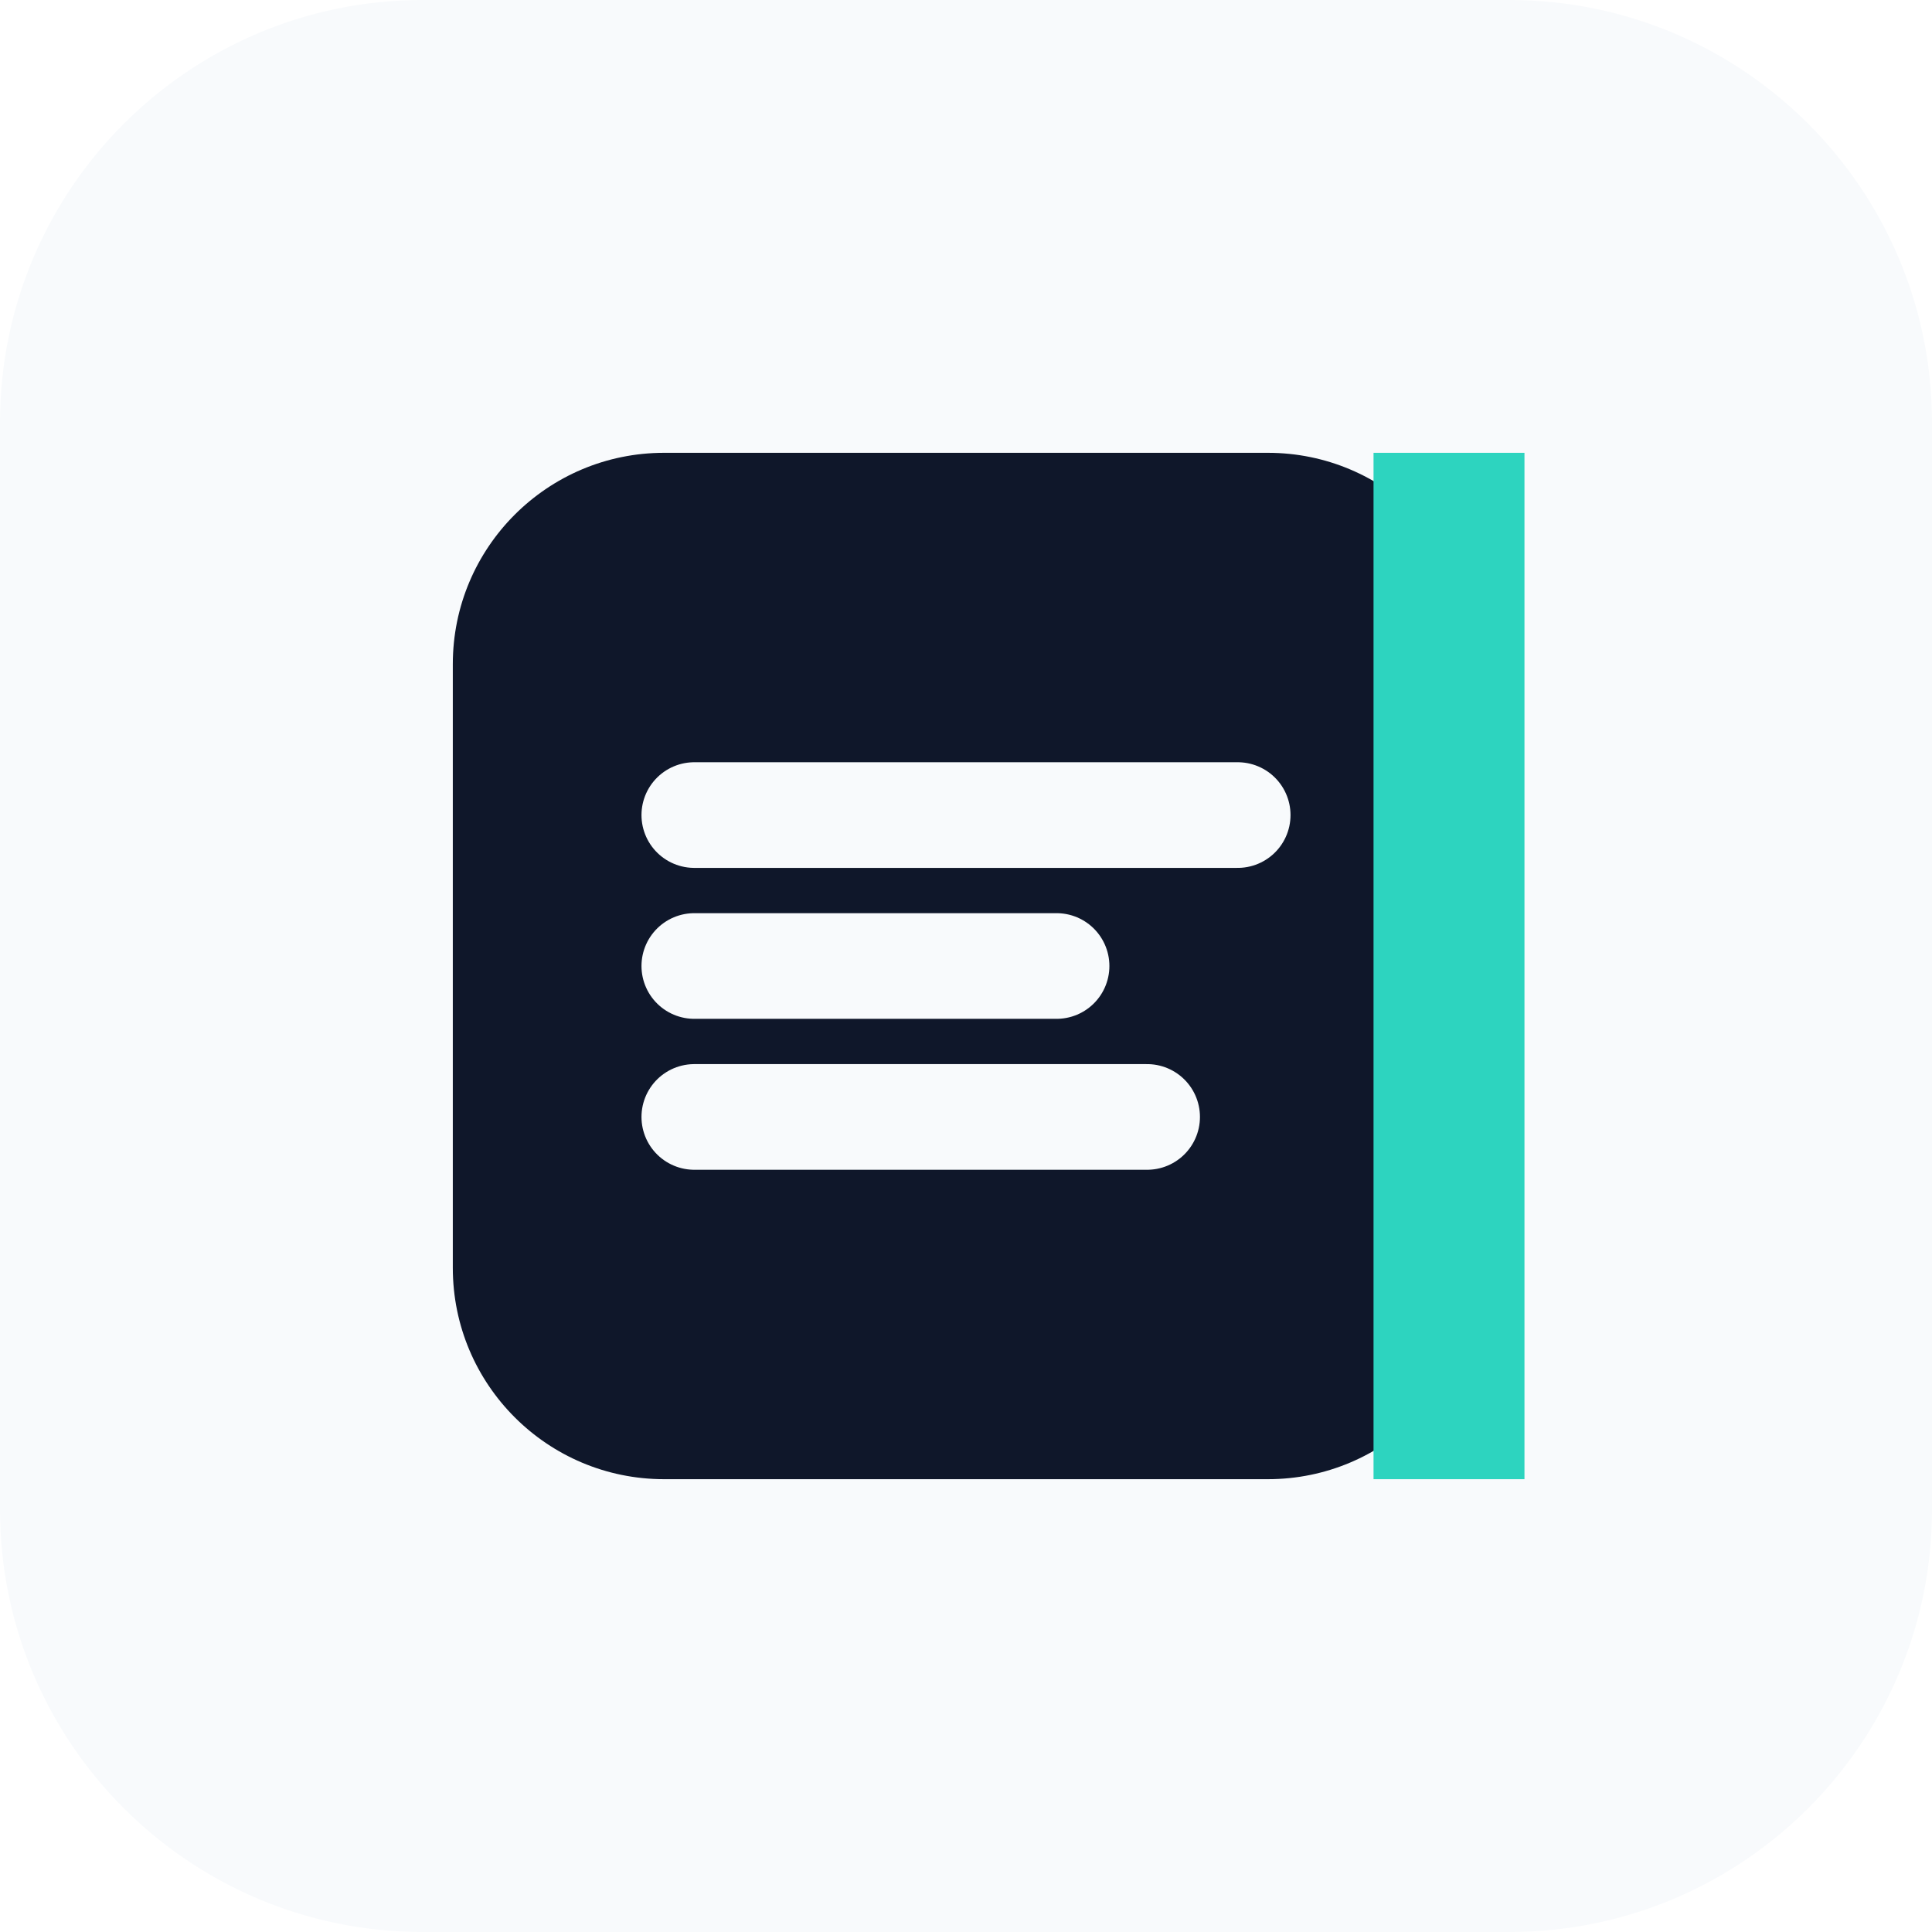
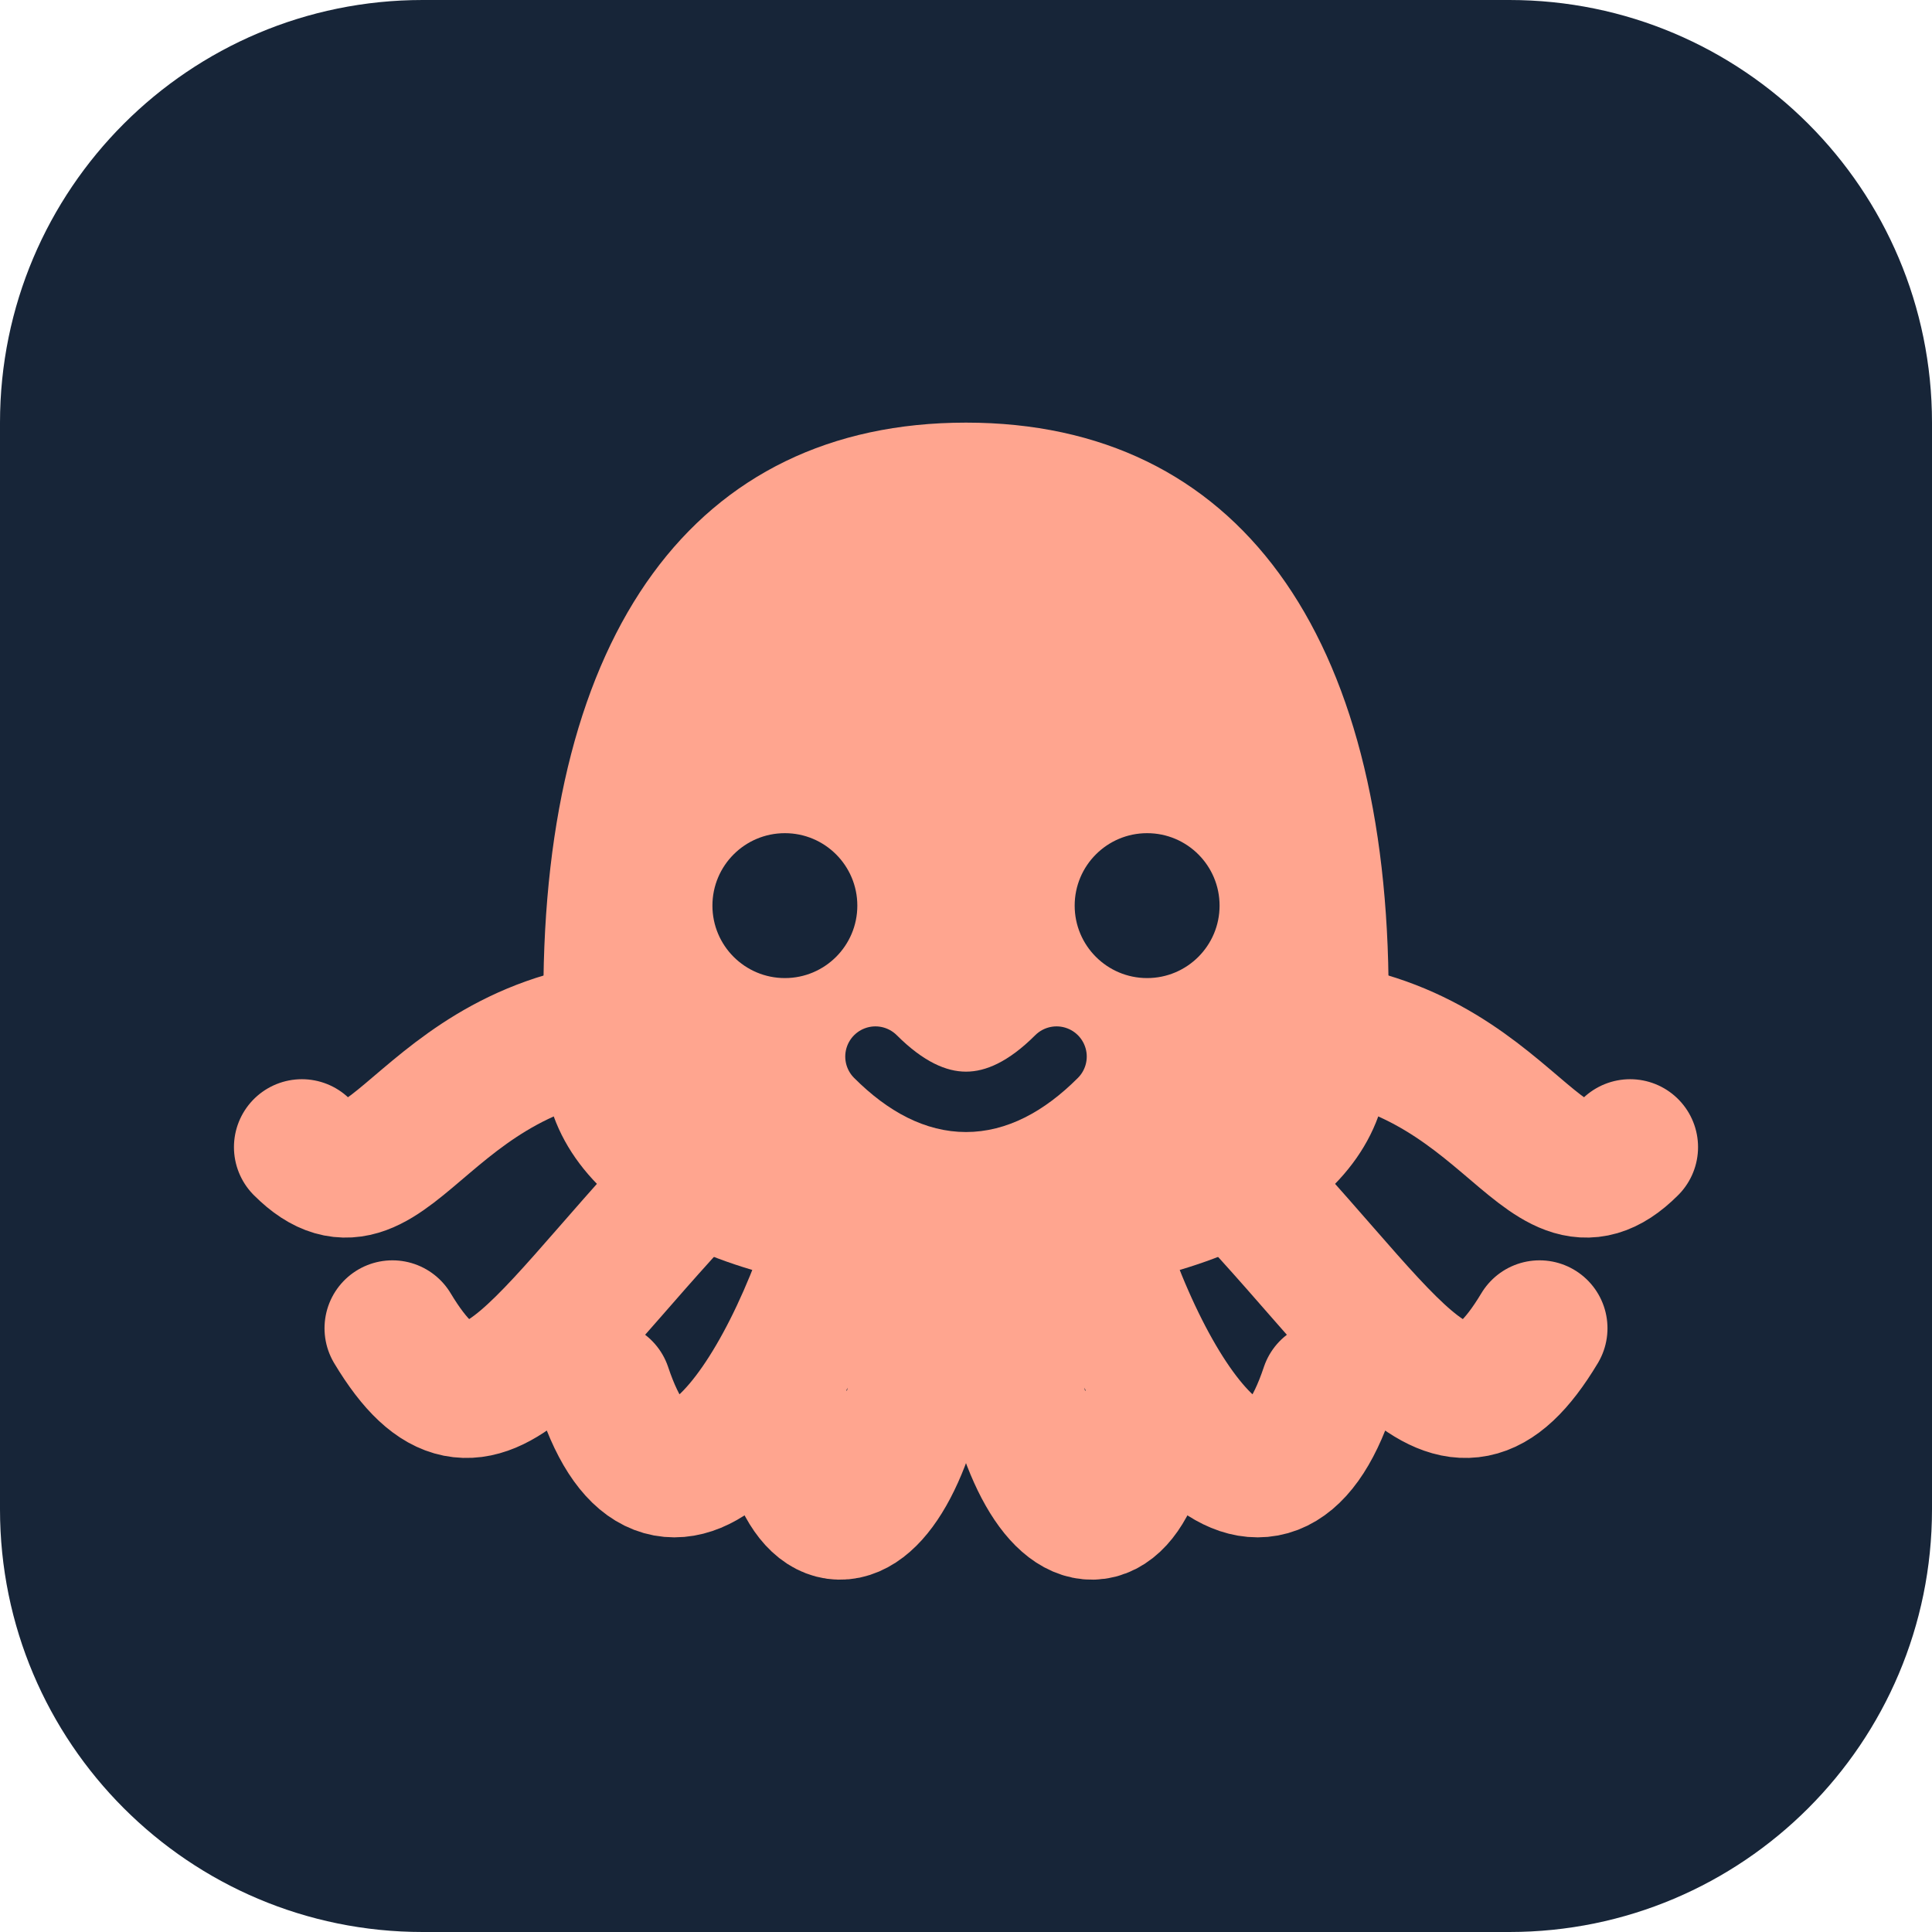
- <svg xmlns="http://www.w3.org/2000/svg" width="192" height="192" viewBox="0 0 64 64">
-   <rect width="64" height="64" rx="14" fill="#f8fafc" />
-   <rect x="15" y="15" width="34" height="34" rx="7" fill="#0f172a" />
-   <path d="M23 27h18M23 32h12M23 37h15" stroke="#f8fafc" stroke-width="3.5" stroke-linecap="round" />
-   <path d="M48 15v34" stroke="#2dd4bf" stroke-width="5" />
+ <svg xmlns="http://www.w3.org/2000/svg" viewBox="0 0 64 64">
+   <rect width="64" height="64" rx="14" fill="#172538" />
+   <g>
+     <path d="M22 34C14 34 13 41 10 38M24 38C18 44 16 49 13 44M28 40C26 47 22 52 20 46M31 40C31 50 27 53 26 47M42 34C50 34 51 41 54 38M40 38C46 44 48 49 51 44M36 40C38 47 42 52 44 46M33 40C33 50 37 53 38 47" fill="none" stroke="#ffa58f" stroke-width="4.5" stroke-linecap="round" />
+     <path d="M18 33C18 21 23 14 32 14S46 21 46 33V35C46 40 40 43 32 43S18 40 18 35Z" fill="#ffa58f" />
+     <g fill="#172538">
+       <circle cx="26" cy="30" r="2.4" />
+       <circle cx="38" cy="30" r="2.4" />
+     </g>
+     <path d="M29 35Q32 38 35 35" fill="none" stroke="#172538" stroke-width="2" stroke-linecap="round" />
+   </g>
</svg>
